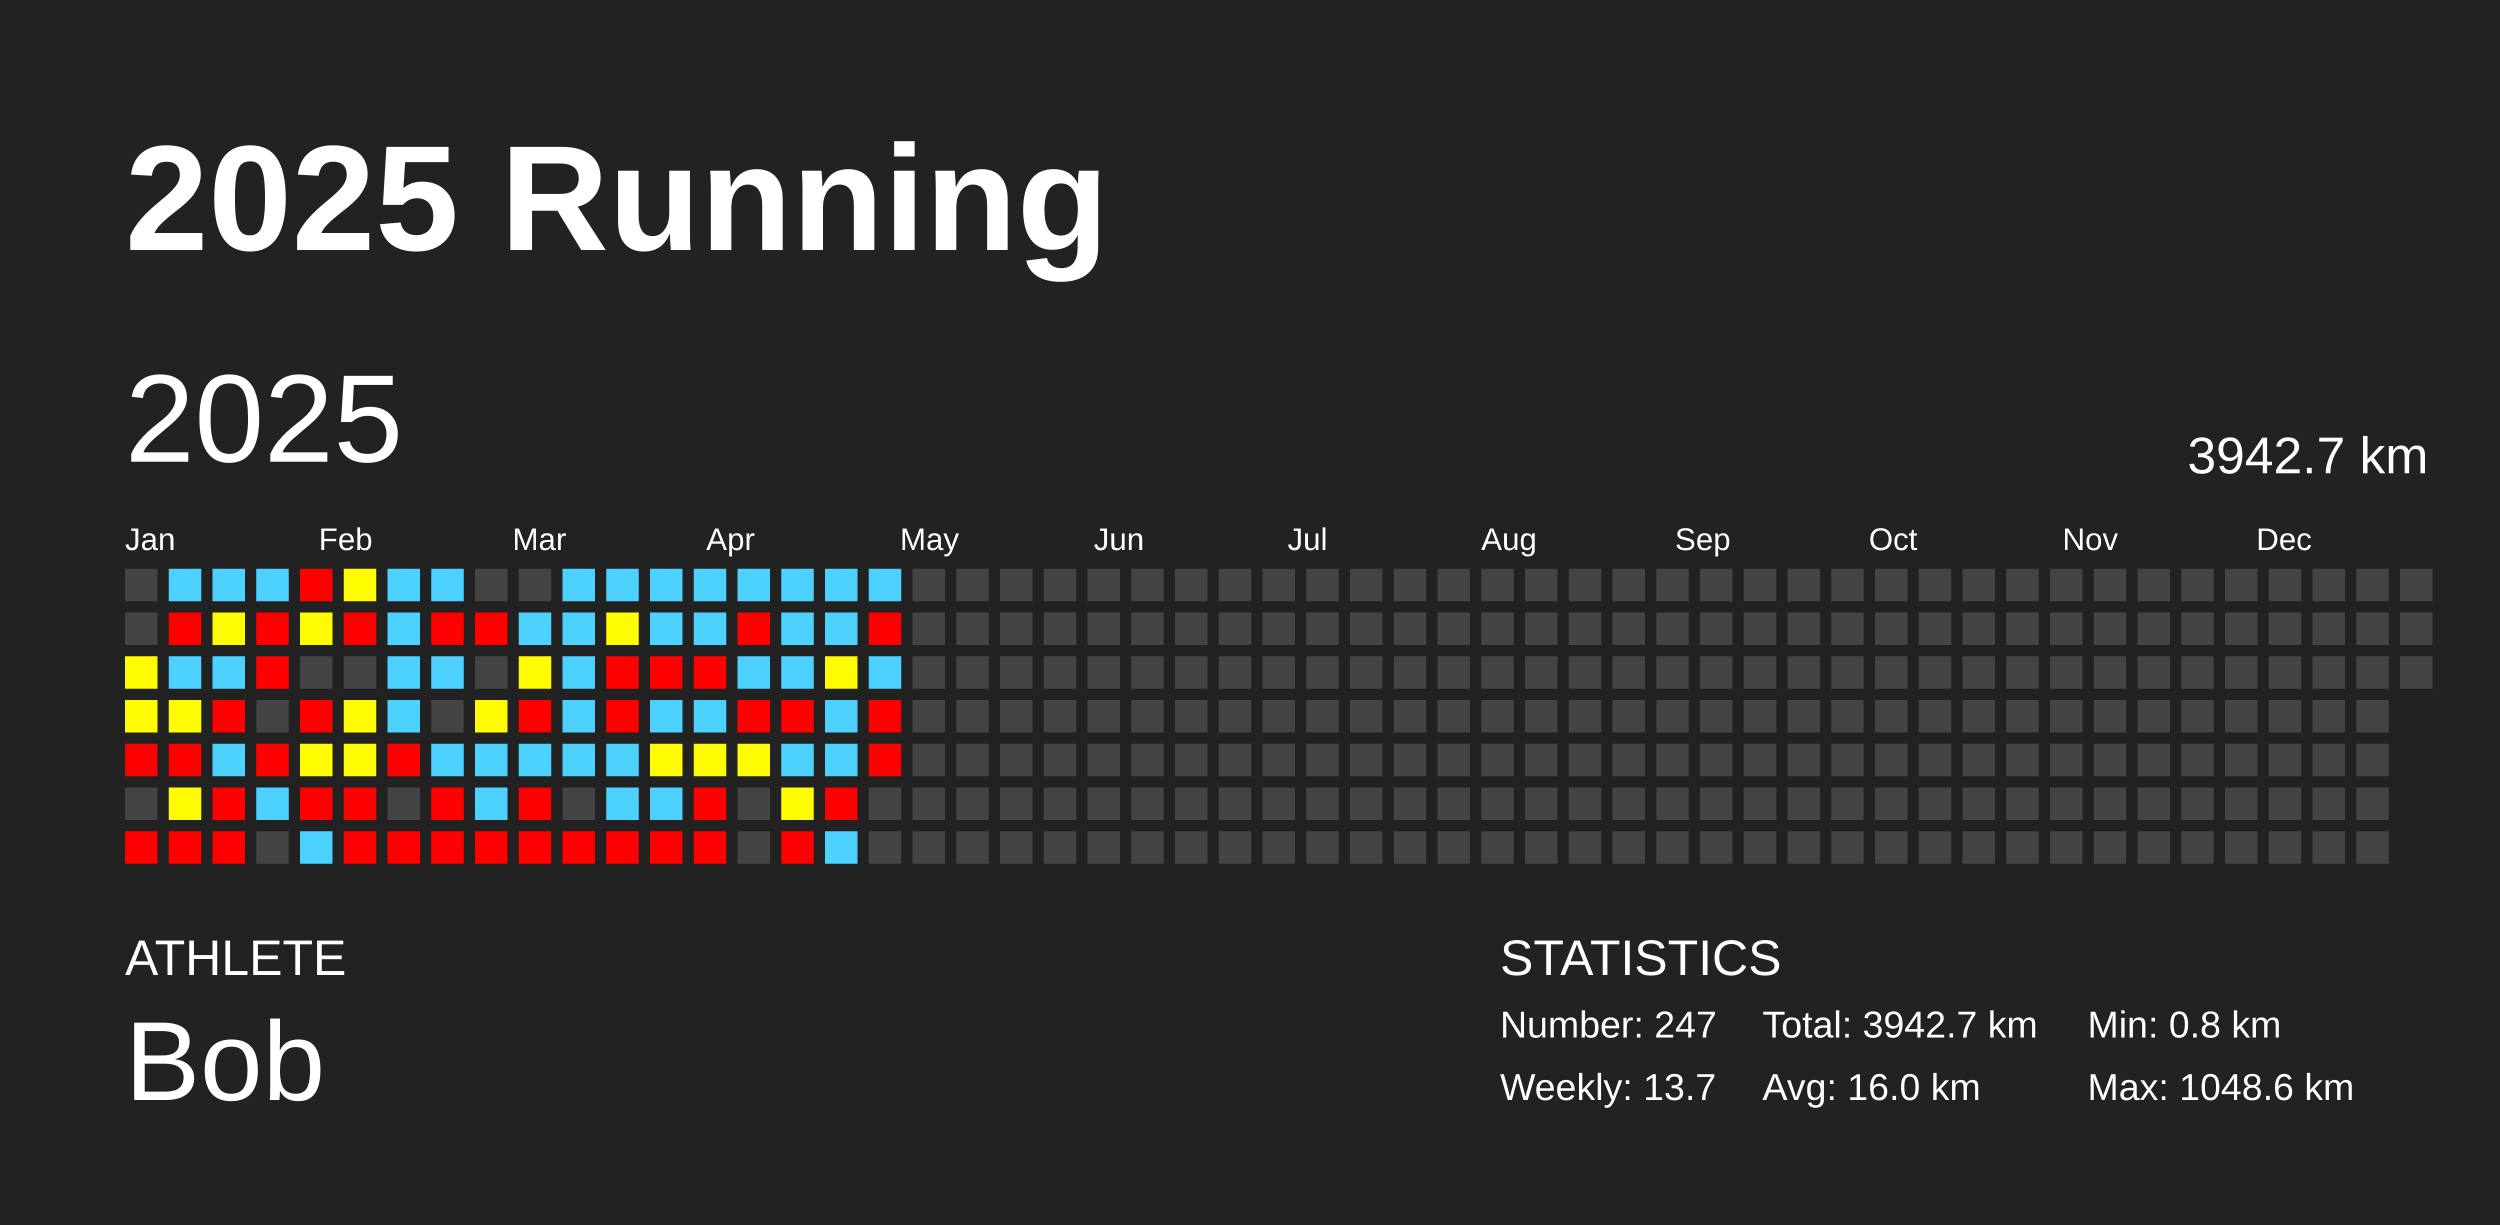
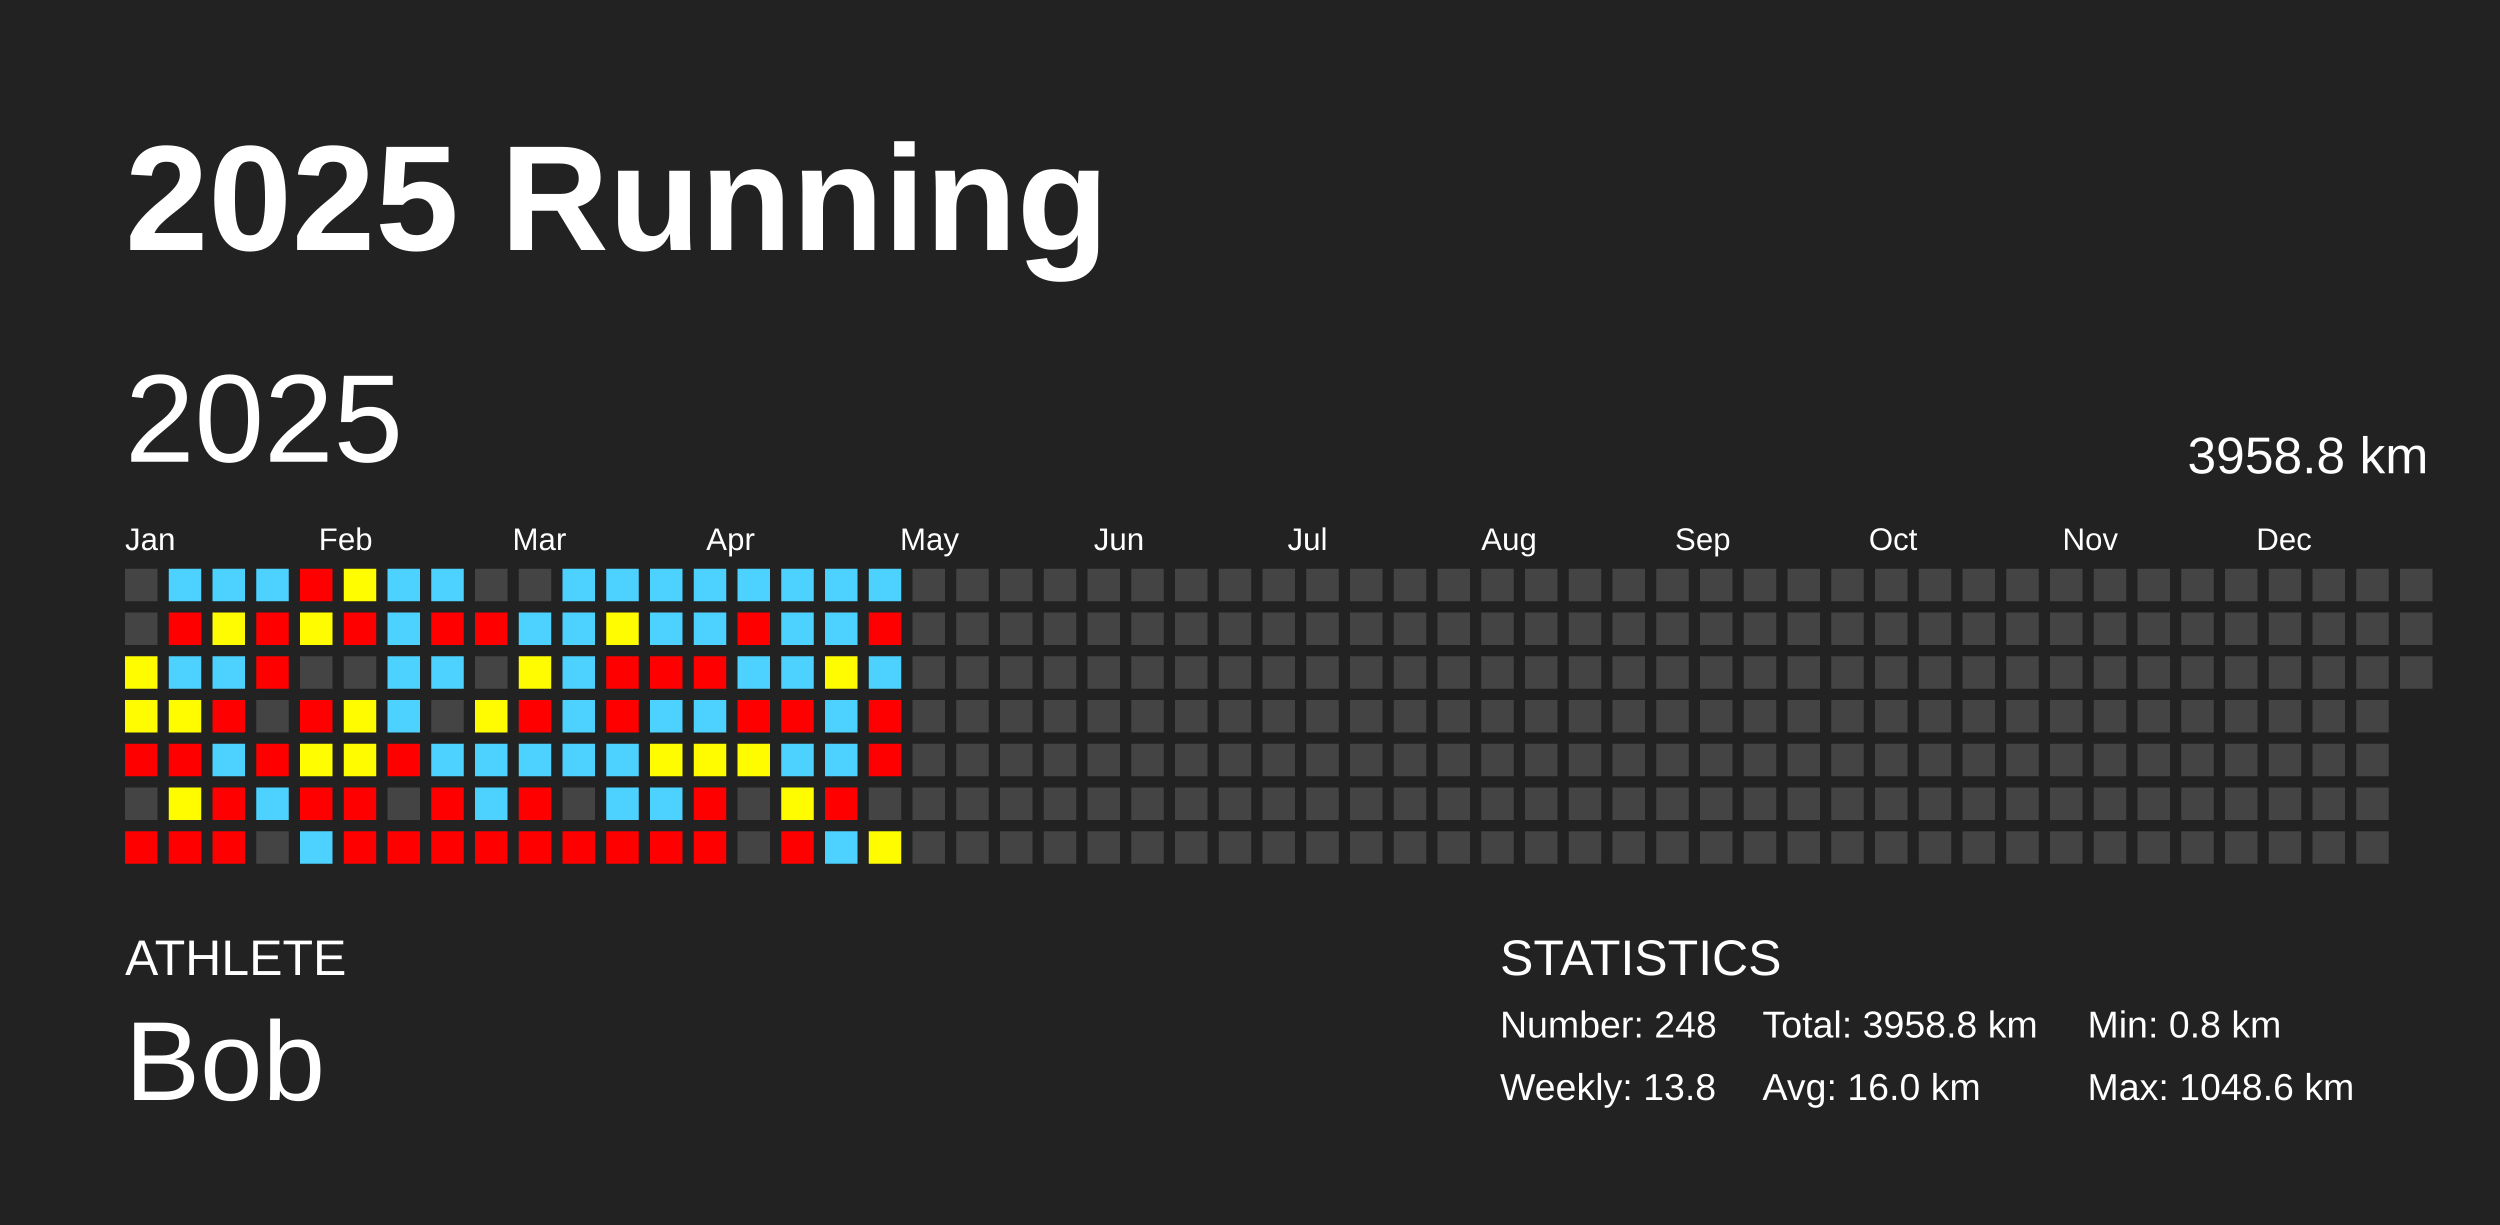
<svg xmlns="http://www.w3.org/2000/svg" baseProfile="full" height="98mm" version="1.1" viewBox="0,0,200,98" width="200mm">
  <defs />
  <rect fill="#222222" height="98" width="200" x="0" y="0" />
  <text fill="#FFFFFF" style="font-size:12px; font-family:Arial; font-weight:bold;" x="10" y="20">2025 Running</text>
  <text fill="#FFFFFF" style="font-size:4px; font-family:Arial" x="10" y="78">ATHLETE</text>
  <text fill="#FFFFFF" style="font-size:9px; font-family:Arial" x="10" y="88">Bob</text>
  <text fill="#FFFFFF" style="font-size:4px; font-family:Arial" x="120" y="78">STATISTICS</text>
-   <text fill="#FFFFFF" style="font-size:3px; font-family:Arial" x="120" y="83">Number: 247</text>
-   <text fill="#FFFFFF" style="font-size:3px; font-family:Arial" x="120" y="88">Weekly: 13.7</text>
-   <text fill="#FFFFFF" style="font-size:3px; font-family:Arial" x="141" y="83">Total: 3942.7 km</text>
+   <text fill="#FFFFFF" style="font-size:3px; font-family:Arial" x="120" y="83">Number: 248</text>
+   <text fill="#FFFFFF" style="font-size:3px; font-family:Arial" x="120" y="88">Weekly: 13.8</text>
+   <text fill="#FFFFFF" style="font-size:3px; font-family:Arial" x="141" y="83">Total: 3958.8 km</text>
  <text fill="#FFFFFF" style="font-size:3px; font-family:Arial" x="141" y="88">Avg: 16.0 km</text>
  <text fill="#FFFFFF" style="font-size:3px; font-family:Arial" x="167" y="83">Min: 0.8 km</text>
  <text fill="#FFFFFF" style="font-size:3px; font-family:Arial" x="167" y="88">Max: 1048.6 km</text>
  <text dominant-baseline="hanging" fill="#FFFFFF" style="font-size:10.0px; font-family:Arial;" x="10" y="30">2025</text>
-   <text dominant-baseline="hanging" fill="#FFFFFF" style="font-size:4.125px; font-family:Arial;" x="175" y="35">3942.7 km</text>
+   <text dominant-baseline="hanging" fill="#FFFFFF" style="font-size:4.125px; font-family:Arial;" x="175" y="35">3958.8 km</text>
  <text fill="#FFFFFF" style="font-size:2.5px; font-family:Arial" x="10.0" y="44">Jan</text>
  <text fill="#FFFFFF" style="font-size:2.5px; font-family:Arial" x="25.5" y="44">Feb</text>
  <text fill="#FFFFFF" style="font-size:2.5px; font-family:Arial" x="41.0" y="44">Mar</text>
  <text fill="#FFFFFF" style="font-size:2.5px; font-family:Arial" x="56.5" y="44">Apr</text>
  <text fill="#FFFFFF" style="font-size:2.5px; font-family:Arial" x="72.0" y="44">May</text>
  <text fill="#FFFFFF" style="font-size:2.5px; font-family:Arial" x="87.5" y="44">Jun</text>
  <text fill="#FFFFFF" style="font-size:2.5px; font-family:Arial" x="103.0" y="44">Jul</text>
  <text fill="#FFFFFF" style="font-size:2.5px; font-family:Arial" x="118.5" y="44">Aug</text>
  <text fill="#FFFFFF" style="font-size:2.5px; font-family:Arial" x="134.0" y="44">Sep</text>
  <text fill="#FFFFFF" style="font-size:2.5px; font-family:Arial" x="149.5" y="44">Oct</text>
  <text fill="#FFFFFF" style="font-size:2.5px; font-family:Arial" x="165.0" y="44">Nov</text>
  <text fill="#FFFFFF" style="font-size:2.5px; font-family:Arial" x="180.5" y="44">Dec</text>
  <rect fill="#444444" height="2.6" width="2.6" x="10.0" y="45.5" />
  <rect fill="#444444" height="2.6" width="2.6" x="10.0" y="49.0" />
  <rect fill="#fffc00" height="2.6" width="2.6" x="10.0" y="52.5" />
  <rect fill="#fffb00" height="2.6" width="2.6" x="10.0" y="56.0" />
  <rect fill="red" height="2.6" width="2.6" x="10.0" y="59.5" />
  <rect fill="#444444" height="2.6" width="2.6" x="10.0" y="63.0" />
  <rect fill="red" height="2.6" width="2.6" x="10.0" y="66.5" />
  <rect fill="#4dd2ff" height="2.6" width="2.6" x="13.5" y="45.5" />
  <rect fill="red" height="2.6" width="2.6" x="13.5" y="49.0" />
  <rect fill="#4dd2ff" height="2.6" width="2.6" x="13.5" y="52.5" />
  <rect fill="#fffc00" height="2.6" width="2.6" x="13.5" y="56.0" />
  <rect fill="red" height="2.6" width="2.6" x="13.5" y="59.5" />
  <rect fill="#fffc00" height="2.6" width="2.6" x="13.5" y="63.0" />
  <rect fill="red" height="2.6" width="2.6" x="13.5" y="66.5" />
  <rect fill="#4dd2ff" height="2.6" width="2.6" x="17.0" y="45.5" />
  <rect fill="#fffb00" height="2.6" width="2.6" x="17.0" y="49.0" />
  <rect fill="#4dd2ff" height="2.6" width="2.6" x="17.0" y="52.5" />
  <rect fill="red" height="2.6" width="2.6" x="17.0" y="56.0" />
  <rect fill="#4dd2ff" height="2.6" width="2.6" x="17.0" y="59.5" />
  <rect fill="red" height="2.6" width="2.6" x="17.0" y="63.0" />
  <rect fill="red" height="2.6" width="2.6" x="17.0" y="66.5" />
  <rect fill="#4dd2ff" height="2.6" width="2.6" x="20.5" y="45.5" />
  <rect fill="red" height="2.6" width="2.6" x="20.5" y="49.0" />
  <rect fill="red" height="2.6" width="2.6" x="20.5" y="52.5" />
  <rect fill="#444444" height="2.6" width="2.6" x="20.5" y="56.0" />
  <rect fill="red" height="2.6" width="2.6" x="20.5" y="59.5" />
  <rect fill="#4dd2ff" height="2.6" width="2.6" x="20.5" y="63.0" />
  <rect fill="#444444" height="2.6" width="2.6" x="20.5" y="66.5" />
  <rect fill="red" height="2.6" width="2.6" x="24.0" y="45.5" />
  <rect fill="#fffc00" height="2.6" width="2.6" x="24.0" y="49.0" />
  <rect fill="#444444" height="2.6" width="2.6" x="24.0" y="52.5" />
  <rect fill="red" height="2.6" width="2.6" x="24.0" y="56.0" />
  <rect fill="#fffd00" height="2.6" width="2.6" x="24.0" y="59.5" />
  <rect fill="red" height="2.6" width="2.6" x="24.0" y="63.0" />
  <rect fill="#4dd2ff" height="2.6" width="2.6" x="24.0" y="66.5" />
  <rect fill="#fffd00" height="2.6" width="2.6" x="27.5" y="45.5" />
  <rect fill="red" height="2.6" width="2.6" x="27.5" y="49.0" />
  <rect fill="#444444" height="2.6" width="2.6" x="27.5" y="52.5" />
  <rect fill="#fffc00" height="2.6" width="2.6" x="27.5" y="56.0" />
  <rect fill="#fffc00" height="2.6" width="2.6" x="27.5" y="59.5" />
  <rect fill="red" height="2.6" width="2.6" x="27.5" y="63.0" />
  <rect fill="red" height="2.6" width="2.6" x="27.5" y="66.5" />
  <rect fill="#4dd2ff" height="2.6" width="2.6" x="31.0" y="45.5" />
  <rect fill="#4dd2ff" height="2.6" width="2.6" x="31.0" y="49.0" />
  <rect fill="#4dd2ff" height="2.6" width="2.6" x="31.0" y="52.5" />
  <rect fill="#4dd2ff" height="2.6" width="2.6" x="31.0" y="56.0" />
  <rect fill="red" height="2.6" width="2.6" x="31.0" y="59.5" />
  <rect fill="#444444" height="2.6" width="2.6" x="31.0" y="63.0" />
  <rect fill="red" height="2.6" width="2.6" x="31.0" y="66.5" />
  <rect fill="#4dd2ff" height="2.6" width="2.6" x="34.5" y="45.5" />
  <rect fill="red" height="2.6" width="2.6" x="34.5" y="49.0" />
  <rect fill="#4dd2ff" height="2.6" width="2.6" x="34.5" y="52.5" />
  <rect fill="#444444" height="2.6" width="2.6" x="34.5" y="56.0" />
  <rect fill="#4dd2ff" height="2.6" width="2.6" x="34.5" y="59.5" />
  <rect fill="red" height="2.6" width="2.6" x="34.5" y="63.0" />
  <rect fill="red" height="2.6" width="2.6" x="34.5" y="66.5" />
  <rect fill="#444444" height="2.6" width="2.6" x="38.0" y="45.5" />
  <rect fill="red" height="2.6" width="2.6" x="38.0" y="49.0" />
  <rect fill="#444444" height="2.6" width="2.6" x="38.0" y="52.5" />
  <rect fill="#fffb00" height="2.6" width="2.6" x="38.0" y="56.0" />
  <rect fill="#4dd2ff" height="2.6" width="2.6" x="38.0" y="59.5" />
  <rect fill="#4dd2ff" height="2.6" width="2.6" x="38.0" y="63.0" />
  <rect fill="red" height="2.6" width="2.6" x="38.0" y="66.5" />
  <rect fill="#444444" height="2.6" width="2.6" x="41.5" y="45.5" />
  <rect fill="#4dd2ff" height="2.6" width="2.6" x="41.5" y="49.0" />
  <rect fill="#fffb00" height="2.6" width="2.6" x="41.5" y="52.5" />
  <rect fill="red" height="2.6" width="2.6" x="41.5" y="56.0" />
  <rect fill="#4dd2ff" height="2.6" width="2.6" x="41.5" y="59.5" />
  <rect fill="red" height="2.6" width="2.6" x="41.5" y="63.0" />
  <rect fill="red" height="2.6" width="2.6" x="41.5" y="66.5" />
  <rect fill="#4dd2ff" height="2.6" width="2.6" x="45.0" y="45.5" />
  <rect fill="#4dd2ff" height="2.6" width="2.6" x="45.0" y="49.0" />
  <rect fill="#4dd2ff" height="2.6" width="2.6" x="45.0" y="52.5" />
  <rect fill="#4dd2ff" height="2.6" width="2.6" x="45.0" y="56.0" />
  <rect fill="#4dd2ff" height="2.6" width="2.6" x="45.0" y="59.5" />
  <rect fill="#444444" height="2.6" width="2.6" x="45.0" y="63.0" />
  <rect fill="red" height="2.6" width="2.6" x="45.0" y="66.5" />
  <rect fill="#4dd2ff" height="2.6" width="2.6" x="48.5" y="45.5" />
  <rect fill="#fffb00" height="2.6" width="2.6" x="48.5" y="49.0" />
  <rect fill="red" height="2.6" width="2.6" x="48.5" y="52.5" />
  <rect fill="red" height="2.6" width="2.6" x="48.5" y="56.0" />
  <rect fill="#4dd2ff" height="2.6" width="2.6" x="48.5" y="59.5" />
  <rect fill="#4dd2ff" height="2.6" width="2.6" x="48.5" y="63.0" />
  <rect fill="red" height="2.6" width="2.6" x="48.5" y="66.5" />
  <rect fill="#4dd2ff" height="2.6" width="2.6" x="52.0" y="45.5" />
  <rect fill="#4dd2ff" height="2.6" width="2.6" x="52.0" y="49.0" />
  <rect fill="red" height="2.6" width="2.6" x="52.0" y="52.5" />
  <rect fill="#4dd2ff" height="2.6" width="2.6" x="52.0" y="56.0" />
  <rect fill="#fffc00" height="2.6" width="2.6" x="52.0" y="59.5" />
  <rect fill="#4dd2ff" height="2.6" width="2.6" x="52.0" y="63.0" />
  <rect fill="red" height="2.6" width="2.6" x="52.0" y="66.5" />
  <rect fill="#4dd2ff" height="2.6" width="2.6" x="55.5" y="45.5" />
  <rect fill="#4dd2ff" height="2.6" width="2.6" x="55.5" y="49.0" />
  <rect fill="red" height="2.6" width="2.6" x="55.5" y="52.5" />
  <rect fill="#4dd2ff" height="2.6" width="2.6" x="55.5" y="56.0" />
  <rect fill="#fffc00" height="2.6" width="2.6" x="55.5" y="59.5" />
  <rect fill="red" height="2.6" width="2.6" x="55.5" y="63.0" />
  <rect fill="red" height="2.6" width="2.6" x="55.5" y="66.5" />
  <rect fill="#4dd2ff" height="2.6" width="2.6" x="59.0" y="45.5" />
  <rect fill="red" height="2.6" width="2.6" x="59.0" y="49.0" />
  <rect fill="#4dd2ff" height="2.6" width="2.6" x="59.0" y="52.5" />
  <rect fill="red" height="2.6" width="2.6" x="59.0" y="56.0" />
  <rect fill="#fffc00" height="2.6" width="2.6" x="59.0" y="59.5" />
  <rect fill="#444444" height="2.6" width="2.6" x="59.0" y="63.0" />
  <rect fill="#444444" height="2.6" width="2.6" x="59.0" y="66.5" />
  <rect fill="#4dd2ff" height="2.6" width="2.6" x="62.5" y="45.5" />
  <rect fill="#4dd2ff" height="2.6" width="2.6" x="62.5" y="49.0" />
  <rect fill="#4dd2ff" height="2.6" width="2.6" x="62.5" y="52.5" />
  <rect fill="red" height="2.6" width="2.6" x="62.5" y="56.0" />
  <rect fill="#4dd2ff" height="2.6" width="2.6" x="62.5" y="59.5" />
  <rect fill="#fffc00" height="2.6" width="2.6" x="62.5" y="63.0" />
  <rect fill="red" height="2.6" width="2.6" x="62.5" y="66.5" />
  <rect fill="#4dd2ff" height="2.6" width="2.6" x="66.0" y="45.5" />
  <rect fill="#4dd2ff" height="2.6" width="2.6" x="66.0" y="49.0" />
  <rect fill="#fffb00" height="2.6" width="2.6" x="66.0" y="52.5" />
  <rect fill="#4dd2ff" height="2.6" width="2.6" x="66.0" y="56.0" />
  <rect fill="#4dd2ff" height="2.6" width="2.6" x="66.0" y="59.5" />
  <rect fill="red" height="2.6" width="2.6" x="66.0" y="63.0" />
  <rect fill="#4dd2ff" height="2.6" width="2.6" x="66.0" y="66.5" />
  <rect fill="#4dd2ff" height="2.6" width="2.6" x="69.5" y="45.5" />
  <rect fill="red" height="2.6" width="2.6" x="69.5" y="49.0" />
  <rect fill="#4dd2ff" height="2.6" width="2.6" x="69.5" y="52.5" />
  <rect fill="red" height="2.6" width="2.6" x="69.5" y="56.0" />
  <rect fill="red" height="2.6" width="2.6" x="69.5" y="59.5" />
  <rect fill="#444444" height="2.6" width="2.6" x="69.5" y="63.0" />
-   <rect fill="#444444" height="2.6" width="2.6" x="69.5" y="66.5" />
+   <rect fill="#fffc00" height="2.6" width="2.6" x="69.5" y="66.5" />
  <rect fill="#444444" height="2.6" width="2.6" x="73.0" y="45.5" />
  <rect fill="#444444" height="2.6" width="2.6" x="73.0" y="49.0" />
  <rect fill="#444444" height="2.6" width="2.6" x="73.0" y="52.5" />
  <rect fill="#444444" height="2.6" width="2.6" x="73.0" y="56.0" />
  <rect fill="#444444" height="2.6" width="2.6" x="73.0" y="59.5" />
  <rect fill="#444444" height="2.6" width="2.6" x="73.0" y="63.0" />
  <rect fill="#444444" height="2.6" width="2.6" x="73.0" y="66.5" />
  <rect fill="#444444" height="2.6" width="2.6" x="76.5" y="45.5" />
  <rect fill="#444444" height="2.6" width="2.6" x="76.5" y="49.0" />
  <rect fill="#444444" height="2.6" width="2.6" x="76.5" y="52.5" />
  <rect fill="#444444" height="2.6" width="2.6" x="76.5" y="56.0" />
  <rect fill="#444444" height="2.6" width="2.6" x="76.5" y="59.5" />
  <rect fill="#444444" height="2.6" width="2.6" x="76.5" y="63.0" />
  <rect fill="#444444" height="2.6" width="2.6" x="76.5" y="66.5" />
  <rect fill="#444444" height="2.6" width="2.6" x="80.0" y="45.5" />
  <rect fill="#444444" height="2.6" width="2.6" x="80.0" y="49.0" />
  <rect fill="#444444" height="2.6" width="2.6" x="80.0" y="52.5" />
  <rect fill="#444444" height="2.6" width="2.6" x="80.0" y="56.0" />
  <rect fill="#444444" height="2.6" width="2.6" x="80.0" y="59.5" />
  <rect fill="#444444" height="2.6" width="2.6" x="80.0" y="63.0" />
  <rect fill="#444444" height="2.6" width="2.6" x="80.0" y="66.5" />
  <rect fill="#444444" height="2.6" width="2.6" x="83.5" y="45.5" />
  <rect fill="#444444" height="2.6" width="2.6" x="83.5" y="49.0" />
  <rect fill="#444444" height="2.6" width="2.6" x="83.5" y="52.5" />
  <rect fill="#444444" height="2.6" width="2.6" x="83.5" y="56.0" />
  <rect fill="#444444" height="2.6" width="2.6" x="83.5" y="59.5" />
  <rect fill="#444444" height="2.6" width="2.6" x="83.5" y="63.0" />
  <rect fill="#444444" height="2.6" width="2.6" x="83.5" y="66.5" />
  <rect fill="#444444" height="2.6" width="2.6" x="87.0" y="45.5" />
  <rect fill="#444444" height="2.6" width="2.6" x="87.0" y="49.0" />
  <rect fill="#444444" height="2.6" width="2.6" x="87.0" y="52.5" />
  <rect fill="#444444" height="2.6" width="2.6" x="87.0" y="56.0" />
  <rect fill="#444444" height="2.6" width="2.6" x="87.0" y="59.5" />
  <rect fill="#444444" height="2.6" width="2.6" x="87.0" y="63.0" />
  <rect fill="#444444" height="2.6" width="2.6" x="87.0" y="66.5" />
  <rect fill="#444444" height="2.6" width="2.6" x="90.5" y="45.5" />
  <rect fill="#444444" height="2.6" width="2.6" x="90.5" y="49.0" />
  <rect fill="#444444" height="2.6" width="2.6" x="90.5" y="52.5" />
  <rect fill="#444444" height="2.6" width="2.6" x="90.5" y="56.0" />
  <rect fill="#444444" height="2.6" width="2.6" x="90.5" y="59.5" />
  <rect fill="#444444" height="2.6" width="2.6" x="90.5" y="63.0" />
  <rect fill="#444444" height="2.6" width="2.6" x="90.5" y="66.5" />
  <rect fill="#444444" height="2.6" width="2.6" x="94.0" y="45.5" />
  <rect fill="#444444" height="2.6" width="2.6" x="94.0" y="49.0" />
  <rect fill="#444444" height="2.6" width="2.6" x="94.0" y="52.5" />
  <rect fill="#444444" height="2.6" width="2.6" x="94.0" y="56.0" />
  <rect fill="#444444" height="2.6" width="2.6" x="94.0" y="59.5" />
  <rect fill="#444444" height="2.6" width="2.6" x="94.0" y="63.0" />
  <rect fill="#444444" height="2.6" width="2.6" x="94.0" y="66.5" />
  <rect fill="#444444" height="2.6" width="2.6" x="97.5" y="45.5" />
  <rect fill="#444444" height="2.6" width="2.6" x="97.5" y="49.0" />
  <rect fill="#444444" height="2.6" width="2.6" x="97.5" y="52.5" />
  <rect fill="#444444" height="2.6" width="2.6" x="97.5" y="56.0" />
  <rect fill="#444444" height="2.6" width="2.6" x="97.5" y="59.5" />
  <rect fill="#444444" height="2.6" width="2.6" x="97.5" y="63.0" />
  <rect fill="#444444" height="2.6" width="2.6" x="97.5" y="66.5" />
  <rect fill="#444444" height="2.6" width="2.6" x="101.0" y="45.5" />
  <rect fill="#444444" height="2.6" width="2.6" x="101.0" y="49.0" />
  <rect fill="#444444" height="2.6" width="2.6" x="101.0" y="52.5" />
  <rect fill="#444444" height="2.6" width="2.6" x="101.0" y="56.0" />
  <rect fill="#444444" height="2.6" width="2.6" x="101.0" y="59.5" />
  <rect fill="#444444" height="2.6" width="2.6" x="101.0" y="63.0" />
  <rect fill="#444444" height="2.6" width="2.6" x="101.0" y="66.5" />
  <rect fill="#444444" height="2.6" width="2.6" x="104.5" y="45.5" />
  <rect fill="#444444" height="2.6" width="2.6" x="104.5" y="49.0" />
  <rect fill="#444444" height="2.6" width="2.6" x="104.5" y="52.5" />
  <rect fill="#444444" height="2.6" width="2.6" x="104.5" y="56.0" />
  <rect fill="#444444" height="2.6" width="2.6" x="104.5" y="59.5" />
  <rect fill="#444444" height="2.6" width="2.6" x="104.5" y="63.0" />
  <rect fill="#444444" height="2.6" width="2.6" x="104.5" y="66.5" />
  <rect fill="#444444" height="2.6" width="2.6" x="108.0" y="45.5" />
  <rect fill="#444444" height="2.6" width="2.6" x="108.0" y="49.0" />
  <rect fill="#444444" height="2.6" width="2.6" x="108.0" y="52.5" />
  <rect fill="#444444" height="2.6" width="2.6" x="108.0" y="56.0" />
  <rect fill="#444444" height="2.6" width="2.6" x="108.0" y="59.5" />
  <rect fill="#444444" height="2.6" width="2.6" x="108.0" y="63.0" />
  <rect fill="#444444" height="2.6" width="2.6" x="108.0" y="66.5" />
  <rect fill="#444444" height="2.6" width="2.6" x="111.5" y="45.5" />
  <rect fill="#444444" height="2.6" width="2.6" x="111.5" y="49.0" />
  <rect fill="#444444" height="2.6" width="2.6" x="111.5" y="52.5" />
  <rect fill="#444444" height="2.6" width="2.6" x="111.5" y="56.0" />
  <rect fill="#444444" height="2.6" width="2.6" x="111.5" y="59.5" />
  <rect fill="#444444" height="2.6" width="2.6" x="111.5" y="63.0" />
  <rect fill="#444444" height="2.6" width="2.6" x="111.5" y="66.5" />
  <rect fill="#444444" height="2.6" width="2.6" x="115.0" y="45.5" />
  <rect fill="#444444" height="2.6" width="2.6" x="115.0" y="49.0" />
  <rect fill="#444444" height="2.6" width="2.6" x="115.0" y="52.5" />
  <rect fill="#444444" height="2.6" width="2.6" x="115.0" y="56.0" />
  <rect fill="#444444" height="2.6" width="2.6" x="115.0" y="59.5" />
  <rect fill="#444444" height="2.6" width="2.6" x="115.0" y="63.0" />
  <rect fill="#444444" height="2.6" width="2.6" x="115.0" y="66.5" />
  <rect fill="#444444" height="2.6" width="2.6" x="118.5" y="45.5" />
  <rect fill="#444444" height="2.6" width="2.6" x="118.5" y="49.0" />
  <rect fill="#444444" height="2.6" width="2.6" x="118.5" y="52.5" />
  <rect fill="#444444" height="2.6" width="2.6" x="118.5" y="56.0" />
  <rect fill="#444444" height="2.6" width="2.6" x="118.5" y="59.5" />
  <rect fill="#444444" height="2.6" width="2.6" x="118.5" y="63.0" />
  <rect fill="#444444" height="2.6" width="2.6" x="118.5" y="66.5" />
  <rect fill="#444444" height="2.6" width="2.6" x="122.0" y="45.5" />
  <rect fill="#444444" height="2.6" width="2.6" x="122.0" y="49.0" />
  <rect fill="#444444" height="2.6" width="2.6" x="122.0" y="52.5" />
  <rect fill="#444444" height="2.6" width="2.6" x="122.0" y="56.0" />
  <rect fill="#444444" height="2.6" width="2.6" x="122.0" y="59.5" />
  <rect fill="#444444" height="2.6" width="2.6" x="122.0" y="63.0" />
  <rect fill="#444444" height="2.6" width="2.6" x="122.0" y="66.5" />
  <rect fill="#444444" height="2.6" width="2.6" x="125.5" y="45.5" />
  <rect fill="#444444" height="2.6" width="2.6" x="125.5" y="49.0" />
  <rect fill="#444444" height="2.6" width="2.6" x="125.5" y="52.5" />
  <rect fill="#444444" height="2.6" width="2.6" x="125.5" y="56.0" />
  <rect fill="#444444" height="2.6" width="2.6" x="125.5" y="59.5" />
  <rect fill="#444444" height="2.6" width="2.6" x="125.5" y="63.0" />
  <rect fill="#444444" height="2.6" width="2.6" x="125.5" y="66.5" />
  <rect fill="#444444" height="2.6" width="2.6" x="129.0" y="45.5" />
  <rect fill="#444444" height="2.6" width="2.6" x="129.0" y="49.0" />
  <rect fill="#444444" height="2.6" width="2.6" x="129.0" y="52.5" />
  <rect fill="#444444" height="2.6" width="2.6" x="129.0" y="56.0" />
  <rect fill="#444444" height="2.6" width="2.6" x="129.0" y="59.5" />
  <rect fill="#444444" height="2.6" width="2.6" x="129.0" y="63.0" />
  <rect fill="#444444" height="2.6" width="2.6" x="129.0" y="66.5" />
  <rect fill="#444444" height="2.6" width="2.6" x="132.5" y="45.5" />
  <rect fill="#444444" height="2.6" width="2.6" x="132.5" y="49.0" />
  <rect fill="#444444" height="2.6" width="2.6" x="132.5" y="52.5" />
  <rect fill="#444444" height="2.6" width="2.6" x="132.5" y="56.0" />
  <rect fill="#444444" height="2.6" width="2.6" x="132.5" y="59.5" />
  <rect fill="#444444" height="2.6" width="2.6" x="132.5" y="63.0" />
  <rect fill="#444444" height="2.6" width="2.6" x="132.5" y="66.5" />
  <rect fill="#444444" height="2.6" width="2.6" x="136.0" y="45.5" />
  <rect fill="#444444" height="2.6" width="2.6" x="136.0" y="49.0" />
  <rect fill="#444444" height="2.6" width="2.6" x="136.0" y="52.5" />
  <rect fill="#444444" height="2.6" width="2.6" x="136.0" y="56.0" />
  <rect fill="#444444" height="2.6" width="2.6" x="136.0" y="59.5" />
  <rect fill="#444444" height="2.6" width="2.6" x="136.0" y="63.0" />
  <rect fill="#444444" height="2.6" width="2.6" x="136.0" y="66.5" />
  <rect fill="#444444" height="2.6" width="2.6" x="139.5" y="45.5" />
  <rect fill="#444444" height="2.6" width="2.6" x="139.5" y="49.0" />
  <rect fill="#444444" height="2.6" width="2.6" x="139.5" y="52.5" />
  <rect fill="#444444" height="2.6" width="2.6" x="139.5" y="56.0" />
  <rect fill="#444444" height="2.6" width="2.6" x="139.5" y="59.5" />
  <rect fill="#444444" height="2.6" width="2.6" x="139.5" y="63.0" />
  <rect fill="#444444" height="2.6" width="2.6" x="139.5" y="66.5" />
  <rect fill="#444444" height="2.6" width="2.6" x="143.0" y="45.5" />
  <rect fill="#444444" height="2.6" width="2.6" x="143.0" y="49.0" />
  <rect fill="#444444" height="2.6" width="2.6" x="143.0" y="52.5" />
  <rect fill="#444444" height="2.6" width="2.6" x="143.0" y="56.0" />
  <rect fill="#444444" height="2.6" width="2.6" x="143.0" y="59.5" />
  <rect fill="#444444" height="2.6" width="2.6" x="143.0" y="63.0" />
  <rect fill="#444444" height="2.6" width="2.6" x="143.0" y="66.5" />
  <rect fill="#444444" height="2.6" width="2.6" x="146.5" y="45.5" />
  <rect fill="#444444" height="2.6" width="2.6" x="146.5" y="49.0" />
  <rect fill="#444444" height="2.6" width="2.6" x="146.5" y="52.5" />
  <rect fill="#444444" height="2.6" width="2.6" x="146.5" y="56.0" />
  <rect fill="#444444" height="2.6" width="2.6" x="146.5" y="59.5" />
  <rect fill="#444444" height="2.6" width="2.6" x="146.5" y="63.0" />
  <rect fill="#444444" height="2.6" width="2.6" x="146.5" y="66.5" />
  <rect fill="#444444" height="2.6" width="2.6" x="150.0" y="45.5" />
  <rect fill="#444444" height="2.6" width="2.6" x="150.0" y="49.0" />
  <rect fill="#444444" height="2.6" width="2.6" x="150.0" y="52.5" />
  <rect fill="#444444" height="2.6" width="2.6" x="150.0" y="56.0" />
  <rect fill="#444444" height="2.6" width="2.6" x="150.0" y="59.5" />
  <rect fill="#444444" height="2.6" width="2.6" x="150.0" y="63.0" />
  <rect fill="#444444" height="2.6" width="2.6" x="150.0" y="66.5" />
  <rect fill="#444444" height="2.6" width="2.6" x="153.5" y="45.5" />
  <rect fill="#444444" height="2.6" width="2.6" x="153.5" y="49.0" />
  <rect fill="#444444" height="2.6" width="2.6" x="153.5" y="52.5" />
  <rect fill="#444444" height="2.6" width="2.6" x="153.5" y="56.0" />
  <rect fill="#444444" height="2.6" width="2.6" x="153.5" y="59.5" />
  <rect fill="#444444" height="2.6" width="2.6" x="153.5" y="63.0" />
  <rect fill="#444444" height="2.6" width="2.6" x="153.5" y="66.5" />
  <rect fill="#444444" height="2.6" width="2.6" x="157.0" y="45.5" />
  <rect fill="#444444" height="2.6" width="2.6" x="157.0" y="49.0" />
  <rect fill="#444444" height="2.6" width="2.6" x="157.0" y="52.5" />
  <rect fill="#444444" height="2.6" width="2.6" x="157.0" y="56.0" />
  <rect fill="#444444" height="2.6" width="2.6" x="157.0" y="59.5" />
  <rect fill="#444444" height="2.6" width="2.6" x="157.0" y="63.0" />
  <rect fill="#444444" height="2.6" width="2.6" x="157.0" y="66.5" />
  <rect fill="#444444" height="2.6" width="2.6" x="160.5" y="45.5" />
  <rect fill="#444444" height="2.6" width="2.6" x="160.5" y="49.0" />
  <rect fill="#444444" height="2.6" width="2.6" x="160.5" y="52.5" />
  <rect fill="#444444" height="2.6" width="2.6" x="160.5" y="56.0" />
  <rect fill="#444444" height="2.6" width="2.6" x="160.5" y="59.5" />
  <rect fill="#444444" height="2.6" width="2.6" x="160.5" y="63.0" />
  <rect fill="#444444" height="2.6" width="2.6" x="160.5" y="66.5" />
  <rect fill="#444444" height="2.6" width="2.6" x="164.0" y="45.5" />
  <rect fill="#444444" height="2.6" width="2.6" x="164.0" y="49.0" />
  <rect fill="#444444" height="2.6" width="2.6" x="164.0" y="52.5" />
  <rect fill="#444444" height="2.6" width="2.6" x="164.0" y="56.0" />
  <rect fill="#444444" height="2.6" width="2.6" x="164.0" y="59.5" />
  <rect fill="#444444" height="2.6" width="2.6" x="164.0" y="63.0" />
  <rect fill="#444444" height="2.6" width="2.6" x="164.0" y="66.5" />
  <rect fill="#444444" height="2.6" width="2.6" x="167.5" y="45.5" />
  <rect fill="#444444" height="2.6" width="2.6" x="167.5" y="49.0" />
  <rect fill="#444444" height="2.6" width="2.6" x="167.5" y="52.5" />
  <rect fill="#444444" height="2.6" width="2.6" x="167.5" y="56.0" />
  <rect fill="#444444" height="2.6" width="2.6" x="167.5" y="59.5" />
  <rect fill="#444444" height="2.6" width="2.6" x="167.5" y="63.0" />
  <rect fill="#444444" height="2.6" width="2.6" x="167.5" y="66.5" />
  <rect fill="#444444" height="2.6" width="2.6" x="171.0" y="45.5" />
  <rect fill="#444444" height="2.6" width="2.6" x="171.0" y="49.0" />
  <rect fill="#444444" height="2.6" width="2.6" x="171.0" y="52.5" />
  <rect fill="#444444" height="2.6" width="2.6" x="171.0" y="56.0" />
  <rect fill="#444444" height="2.6" width="2.6" x="171.0" y="59.5" />
  <rect fill="#444444" height="2.6" width="2.6" x="171.0" y="63.0" />
  <rect fill="#444444" height="2.6" width="2.6" x="171.0" y="66.5" />
  <rect fill="#444444" height="2.6" width="2.6" x="174.5" y="45.5" />
  <rect fill="#444444" height="2.6" width="2.6" x="174.5" y="49.0" />
  <rect fill="#444444" height="2.6" width="2.6" x="174.5" y="52.5" />
  <rect fill="#444444" height="2.6" width="2.6" x="174.5" y="56.0" />
  <rect fill="#444444" height="2.6" width="2.6" x="174.5" y="59.5" />
  <rect fill="#444444" height="2.6" width="2.6" x="174.5" y="63.0" />
  <rect fill="#444444" height="2.6" width="2.6" x="174.5" y="66.5" />
  <rect fill="#444444" height="2.6" width="2.6" x="178.0" y="45.5" />
  <rect fill="#444444" height="2.6" width="2.6" x="178.0" y="49.0" />
  <rect fill="#444444" height="2.6" width="2.6" x="178.0" y="52.5" />
  <rect fill="#444444" height="2.6" width="2.6" x="178.0" y="56.0" />
  <rect fill="#444444" height="2.6" width="2.6" x="178.0" y="59.5" />
  <rect fill="#444444" height="2.6" width="2.6" x="178.0" y="63.0" />
  <rect fill="#444444" height="2.6" width="2.6" x="178.0" y="66.5" />
  <rect fill="#444444" height="2.6" width="2.6" x="181.5" y="45.5" />
  <rect fill="#444444" height="2.6" width="2.6" x="181.5" y="49.0" />
  <rect fill="#444444" height="2.6" width="2.6" x="181.5" y="52.5" />
  <rect fill="#444444" height="2.6" width="2.6" x="181.5" y="56.0" />
  <rect fill="#444444" height="2.6" width="2.6" x="181.5" y="59.5" />
  <rect fill="#444444" height="2.6" width="2.6" x="181.5" y="63.0" />
  <rect fill="#444444" height="2.6" width="2.6" x="181.5" y="66.5" />
  <rect fill="#444444" height="2.6" width="2.6" x="185.0" y="45.5" />
  <rect fill="#444444" height="2.6" width="2.6" x="185.0" y="49.0" />
  <rect fill="#444444" height="2.6" width="2.6" x="185.0" y="52.5" />
  <rect fill="#444444" height="2.6" width="2.6" x="185.0" y="56.0" />
  <rect fill="#444444" height="2.6" width="2.6" x="185.0" y="59.5" />
  <rect fill="#444444" height="2.6" width="2.6" x="185.0" y="63.0" />
  <rect fill="#444444" height="2.6" width="2.6" x="185.0" y="66.5" />
  <rect fill="#444444" height="2.6" width="2.6" x="188.5" y="45.5" />
  <rect fill="#444444" height="2.6" width="2.6" x="188.5" y="49.0" />
  <rect fill="#444444" height="2.6" width="2.6" x="188.5" y="52.5" />
  <rect fill="#444444" height="2.6" width="2.6" x="188.5" y="56.0" />
  <rect fill="#444444" height="2.6" width="2.6" x="188.5" y="59.5" />
  <rect fill="#444444" height="2.6" width="2.6" x="188.5" y="63.0" />
  <rect fill="#444444" height="2.6" width="2.6" x="188.5" y="66.5" />
  <rect fill="#444444" height="2.6" width="2.6" x="192.0" y="45.5" />
  <rect fill="#444444" height="2.6" width="2.6" x="192.0" y="49.0" />
  <rect fill="#444444" height="2.6" width="2.6" x="192.0" y="52.5" />
</svg>
